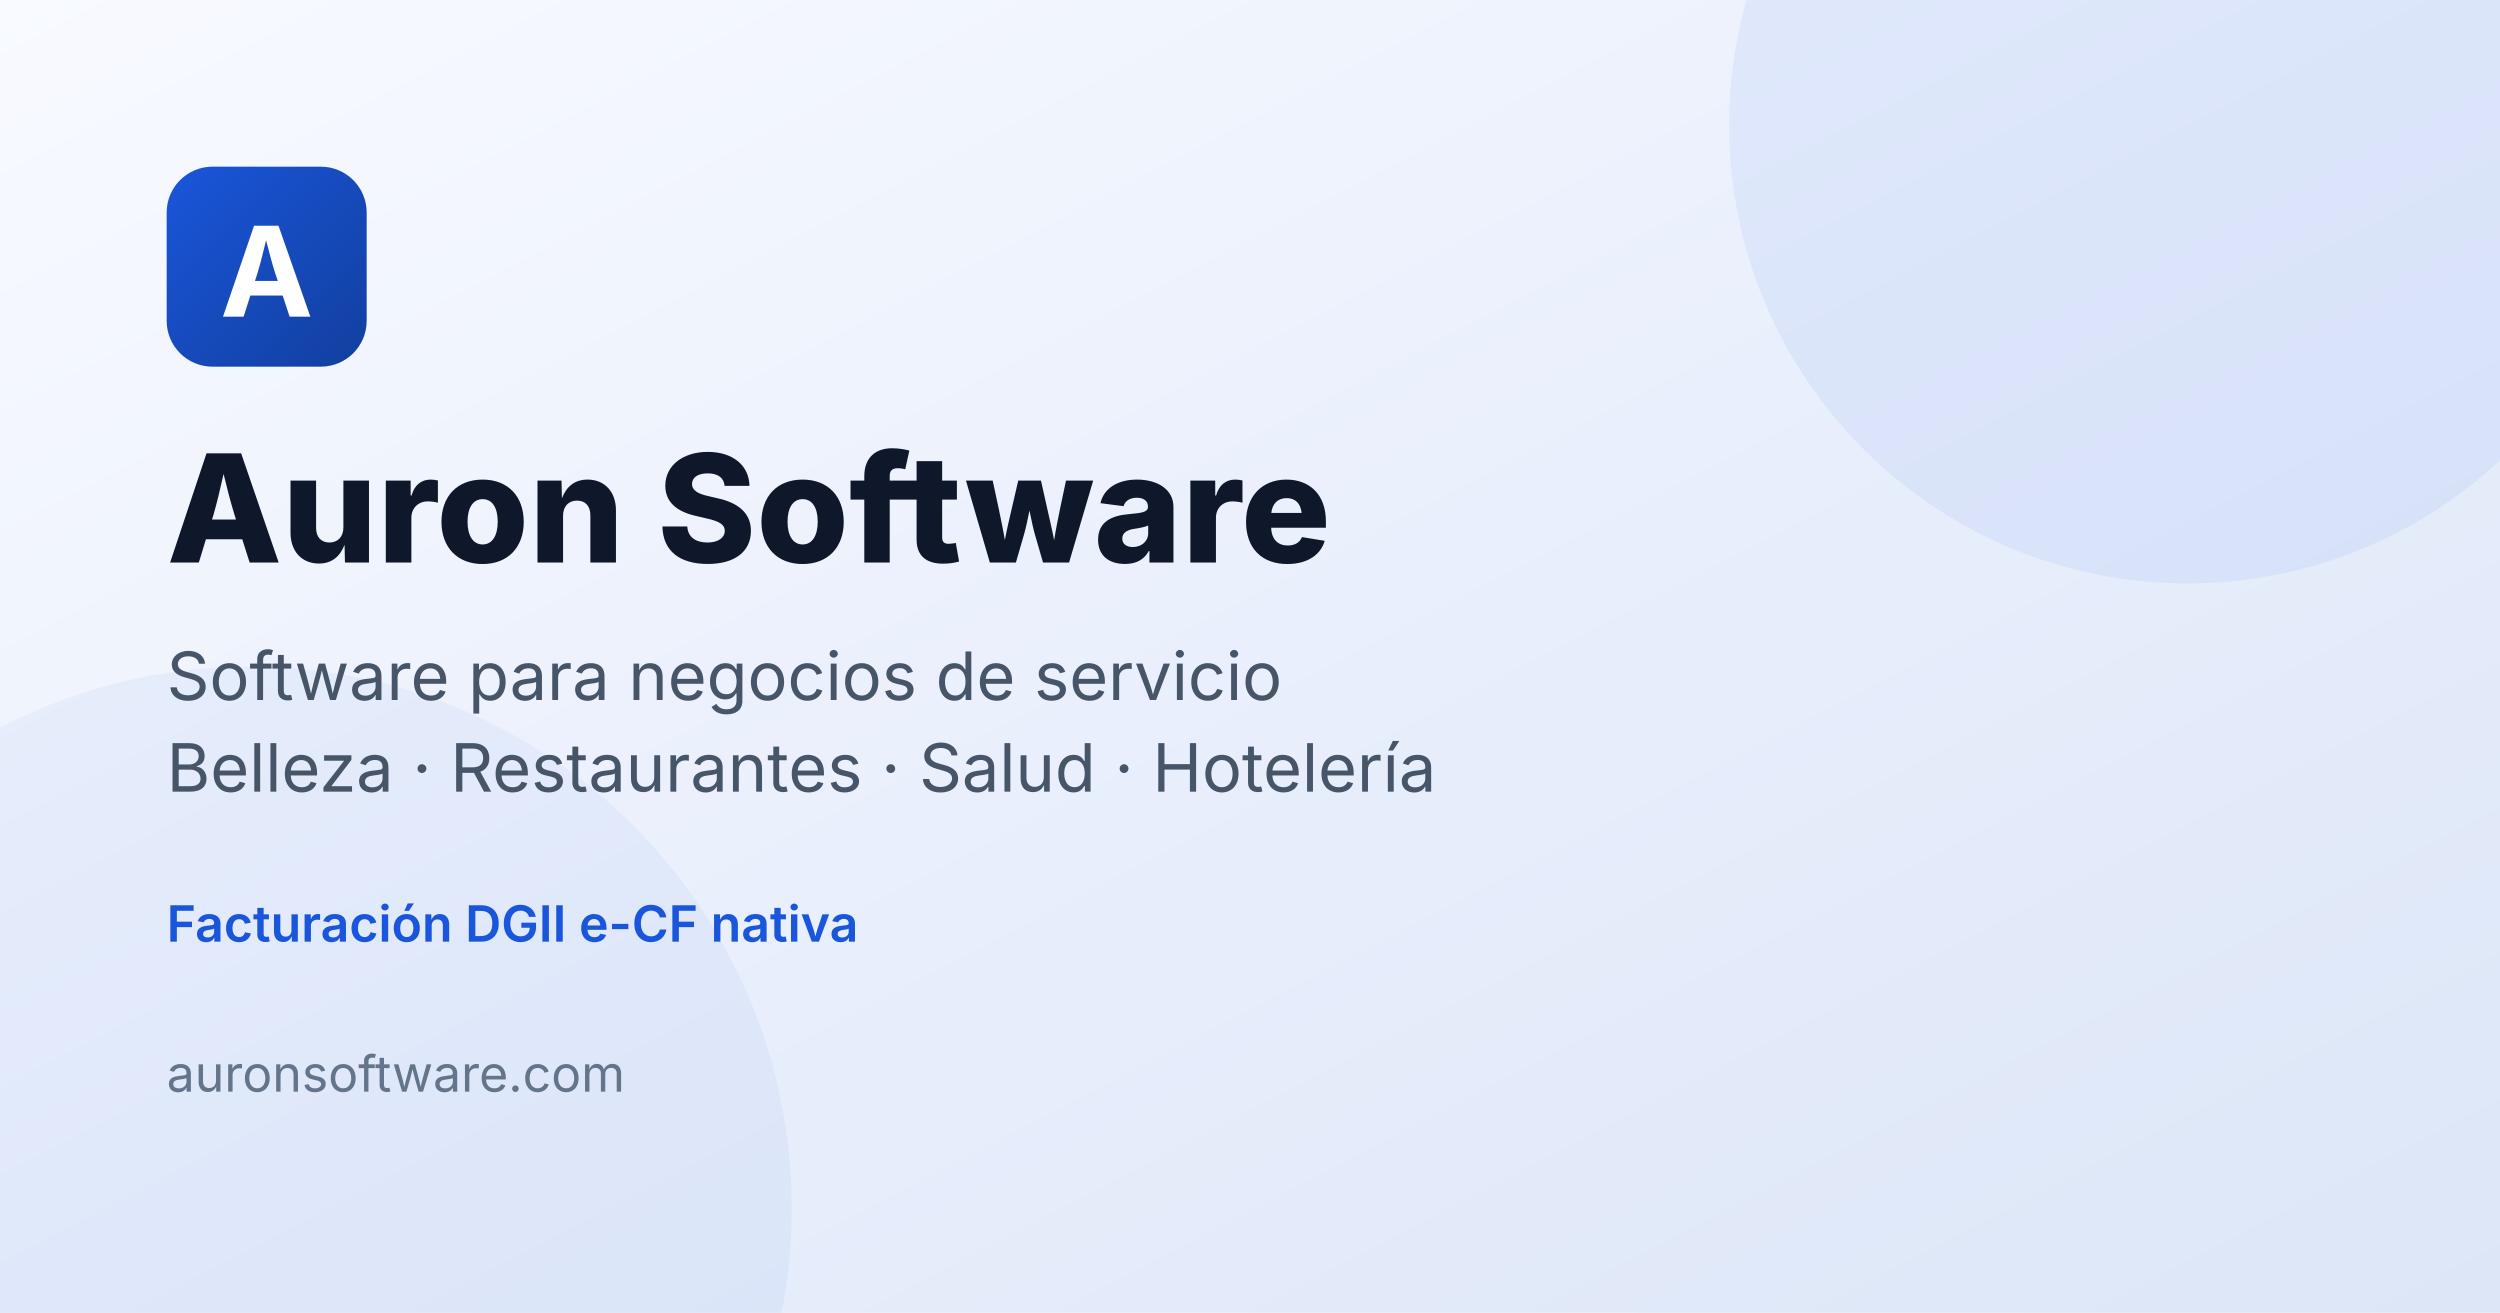
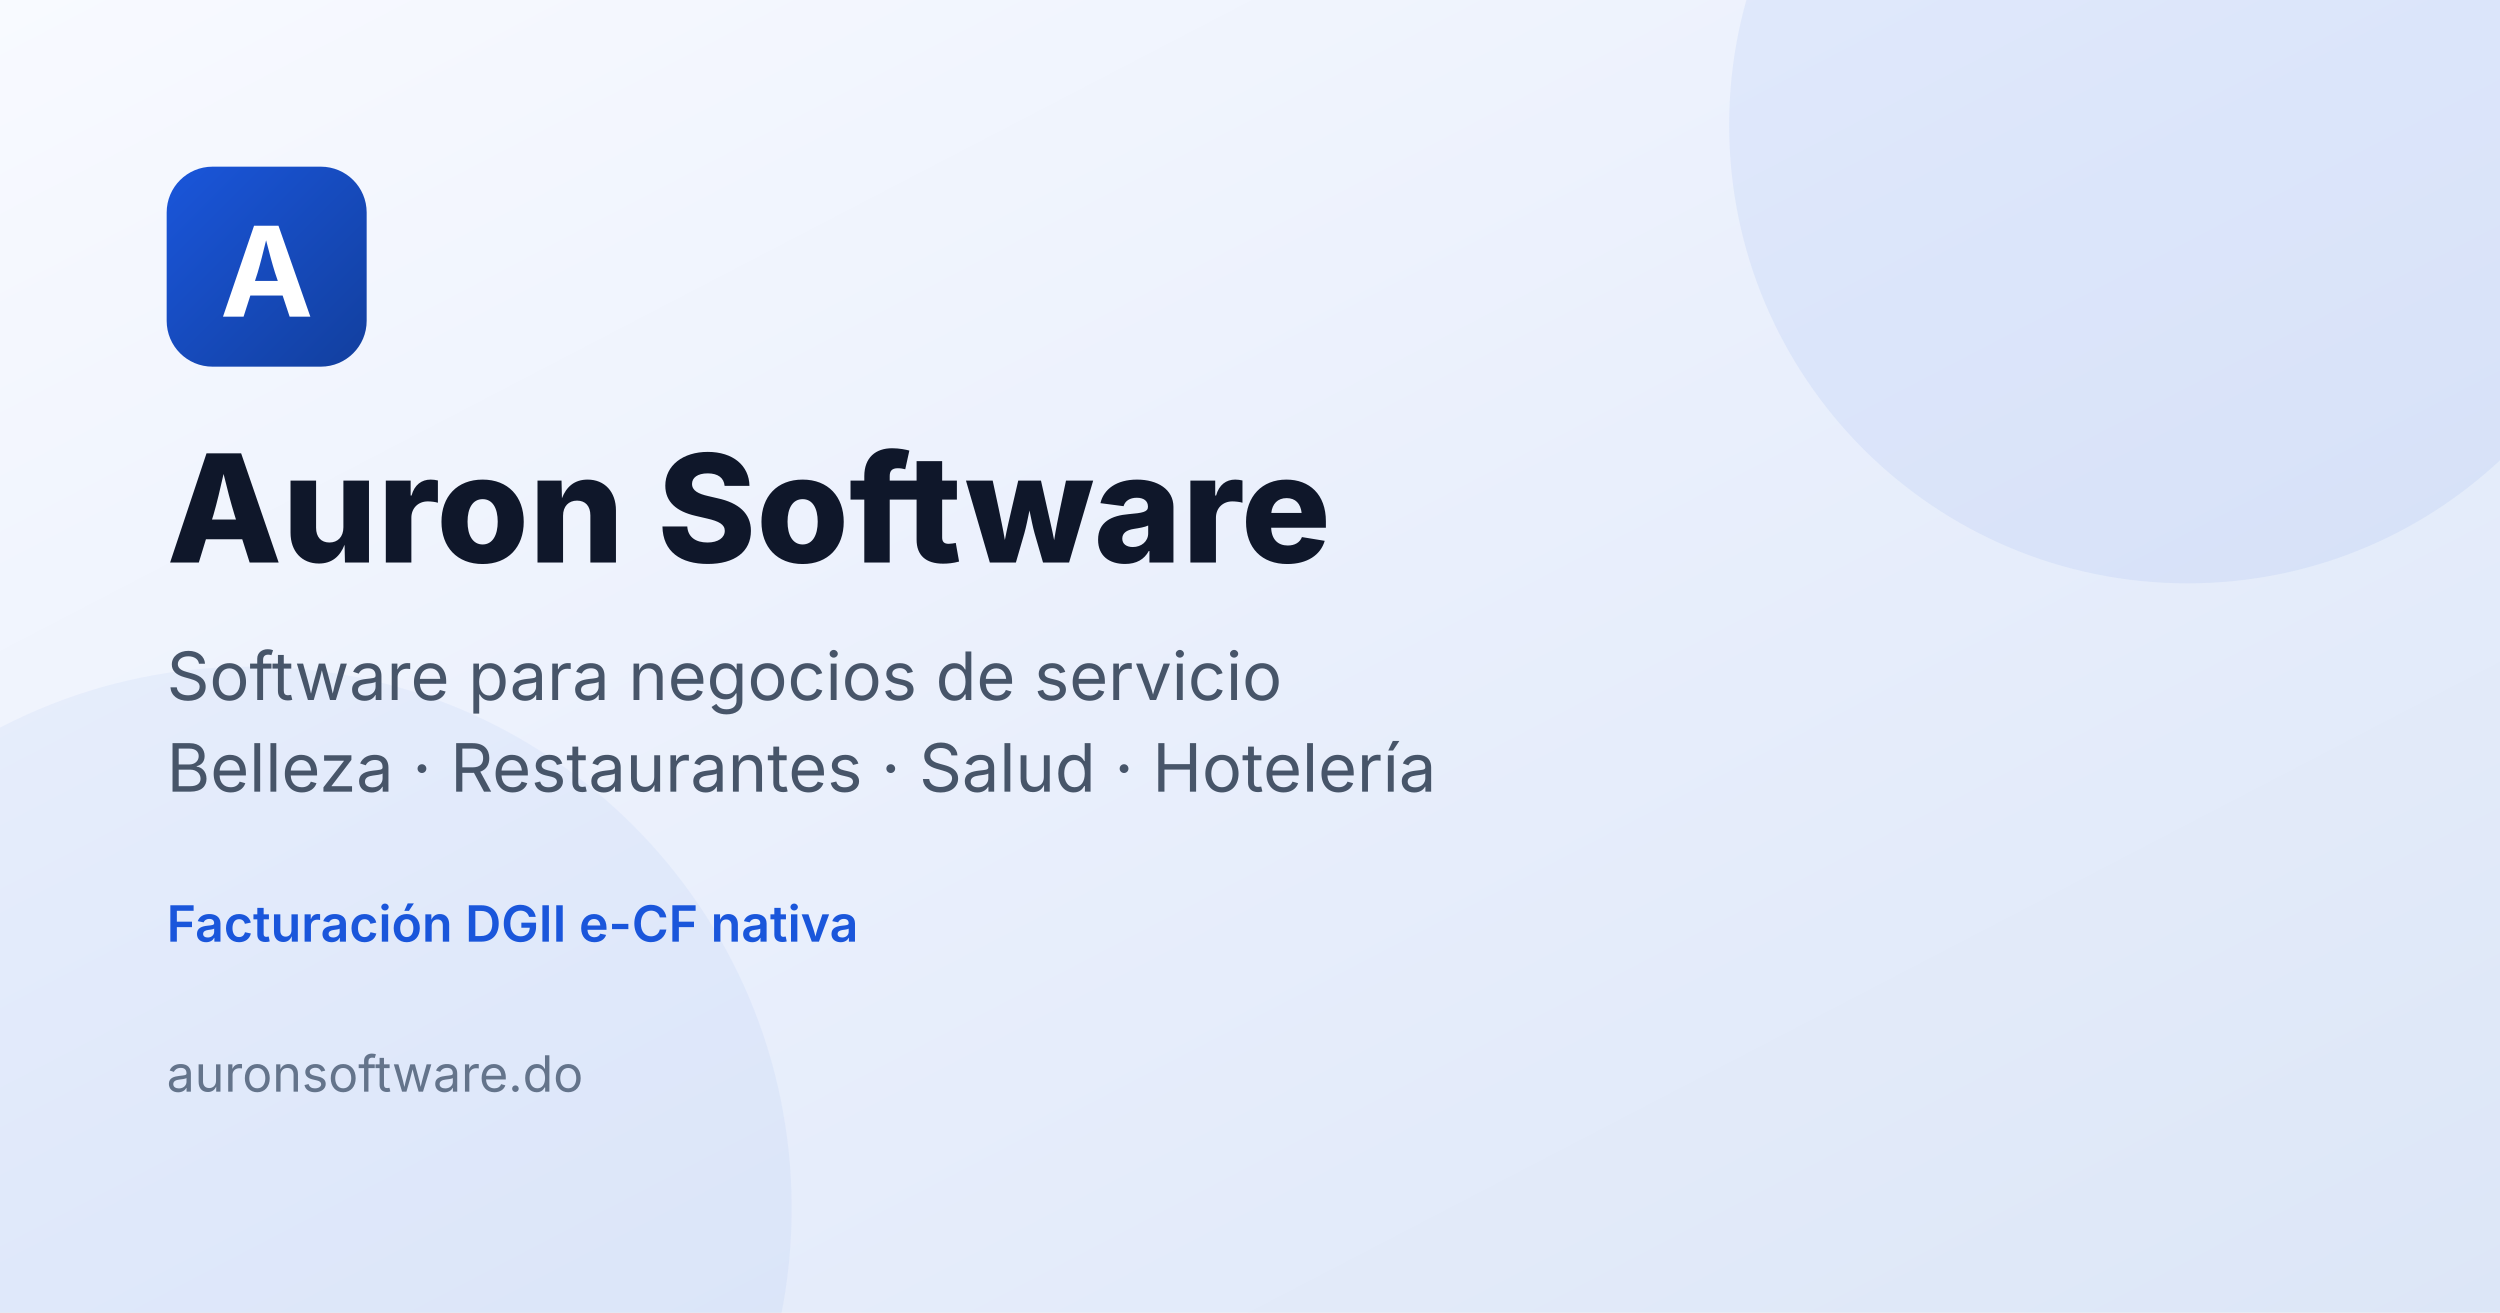
<svg xmlns="http://www.w3.org/2000/svg" viewBox="0 0 1200 630">
  <defs>
    <linearGradient id="bg" x1="0" y1="0" x2="1" y2="1">
      <stop offset="0%" stop-color="#f8faff" />
      <stop offset="50%" stop-color="#e9effc" />
      <stop offset="100%" stop-color="#dce6f7" />
    </linearGradient>
    <linearGradient id="brand" x1="0" y1="0" x2="1" y2="1">
      <stop offset="0%" stop-color="#1A56DB" />
      <stop offset="100%" stop-color="#123F9E" />
    </linearGradient>
  </defs>
  <rect width="1200" height="630" fill="url(#bg)" />
  <circle cx="1050" cy="60" r="220" fill="#1A56DB" opacity="0.07" />
  <circle cx="120" cy="580" r="260" fill="#1A56DB" opacity="0.05" />
  <rect x="80" y="80" width="96" height="96" rx="22" fill="url(#brand)" />
  <text x="128" y="152" font-family="Inter, system-ui, sans-serif" font-size="60" font-weight="700" fill="#ffffff" text-anchor="middle">A</text>
  <text x="80" y="270" font-family="Inter, system-ui, sans-serif" font-size="72" font-weight="800" fill="#0f172a">Auron Software</text>
  <text x="80" y="336" font-family="Inter, system-ui, sans-serif" font-size="32" fill="#475569">Software para negocios de servicio</text>
  <text x="80" y="380" font-family="Inter, system-ui, sans-serif" font-size="32" fill="#475569">Belleza · Restaurantes · Salud · Hotelería</text>
  <text x="80" y="452" font-family="Inter, system-ui, sans-serif" font-size="24" fill="#1A56DB" font-weight="600">Facturación DGII e-CF nativa</text>
-   <text x="80" y="524" font-family="Inter, system-ui, sans-serif" font-size="24" fill="#64748b">auronsoftware.com</text>
+   <text x="80" y="524" font-family="Inter, system-ui, sans-serif" font-size="24" fill="#64748b">auronsoftware.do</text>
</svg>
